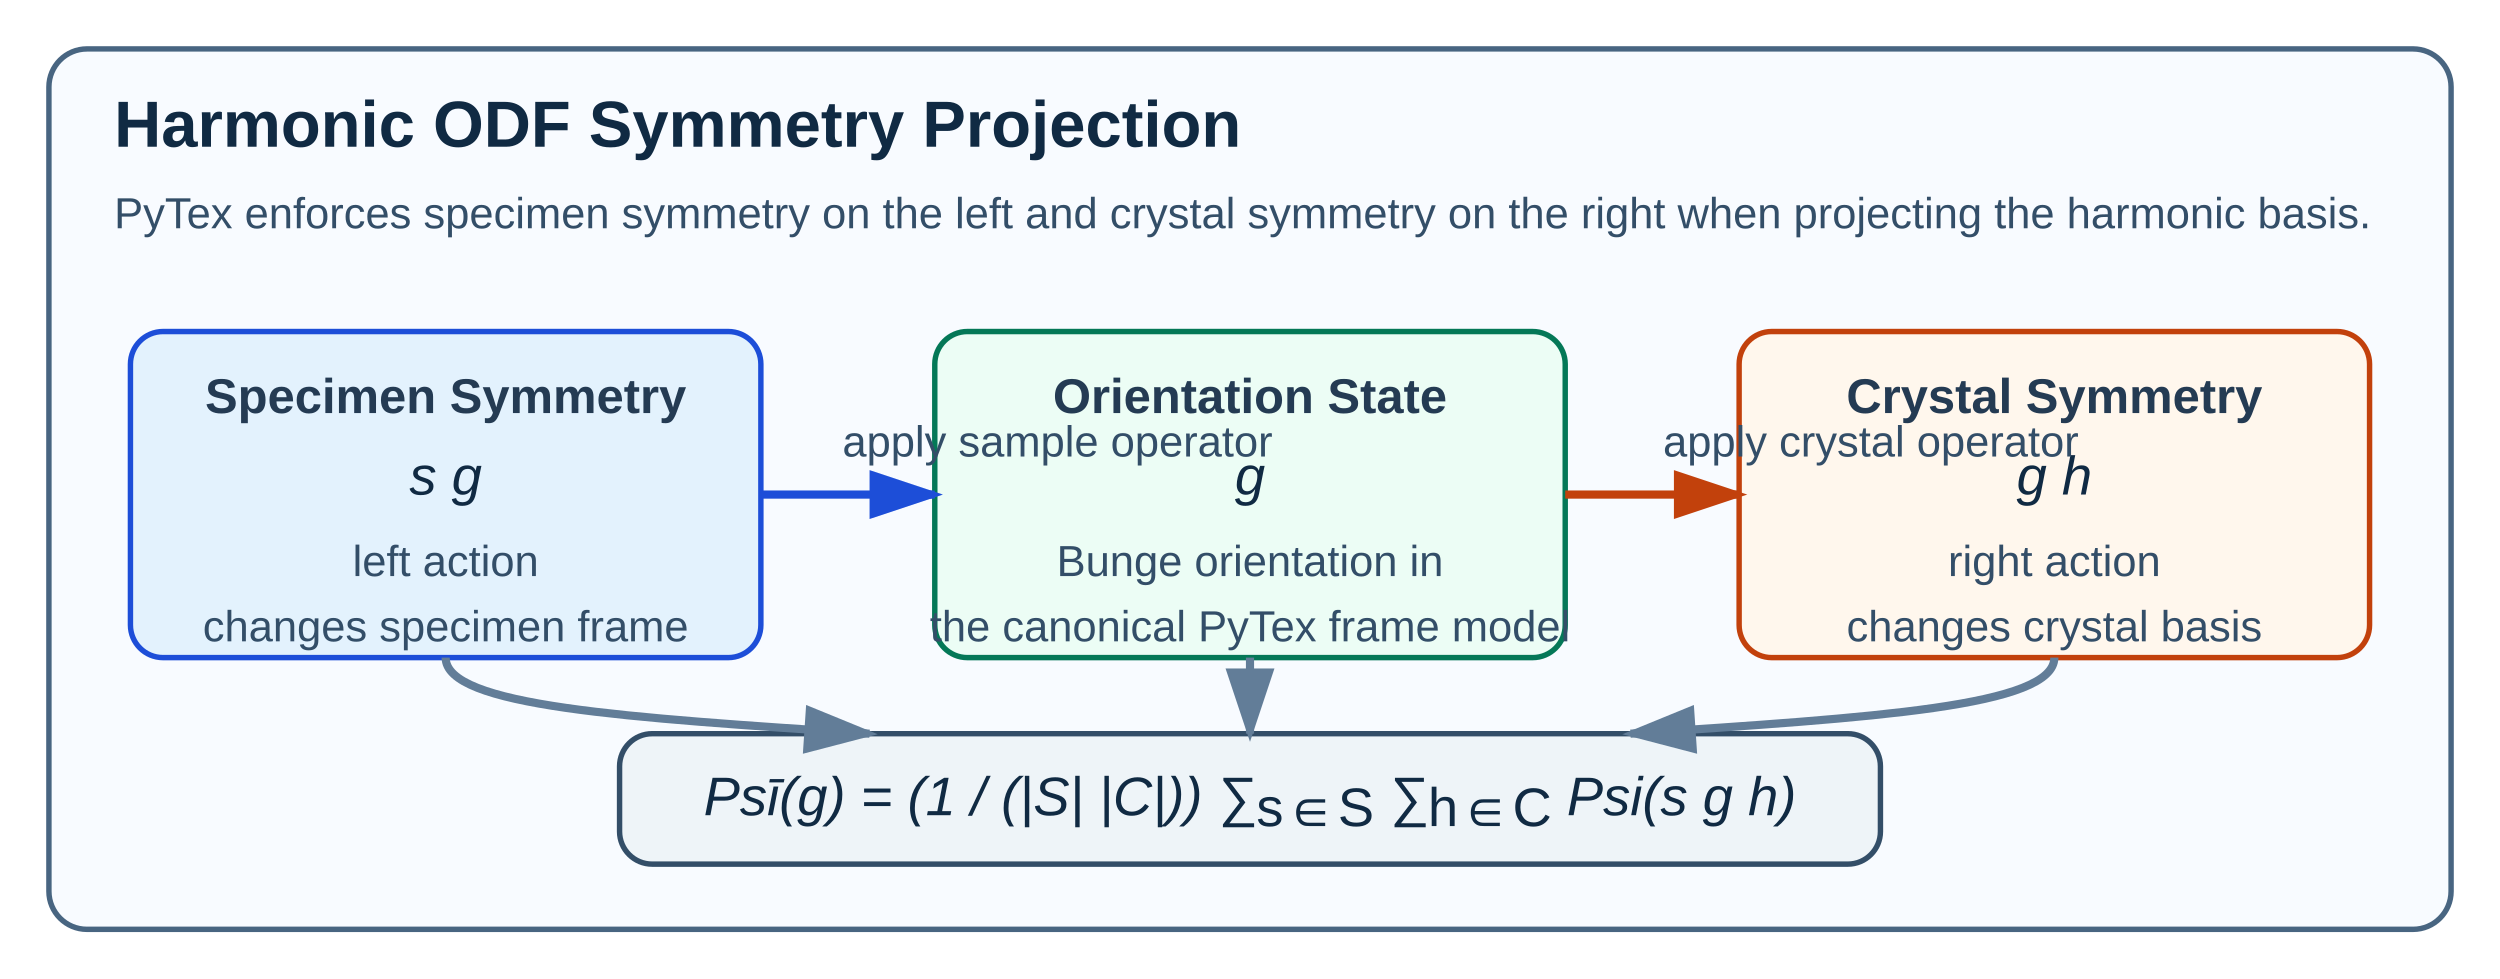
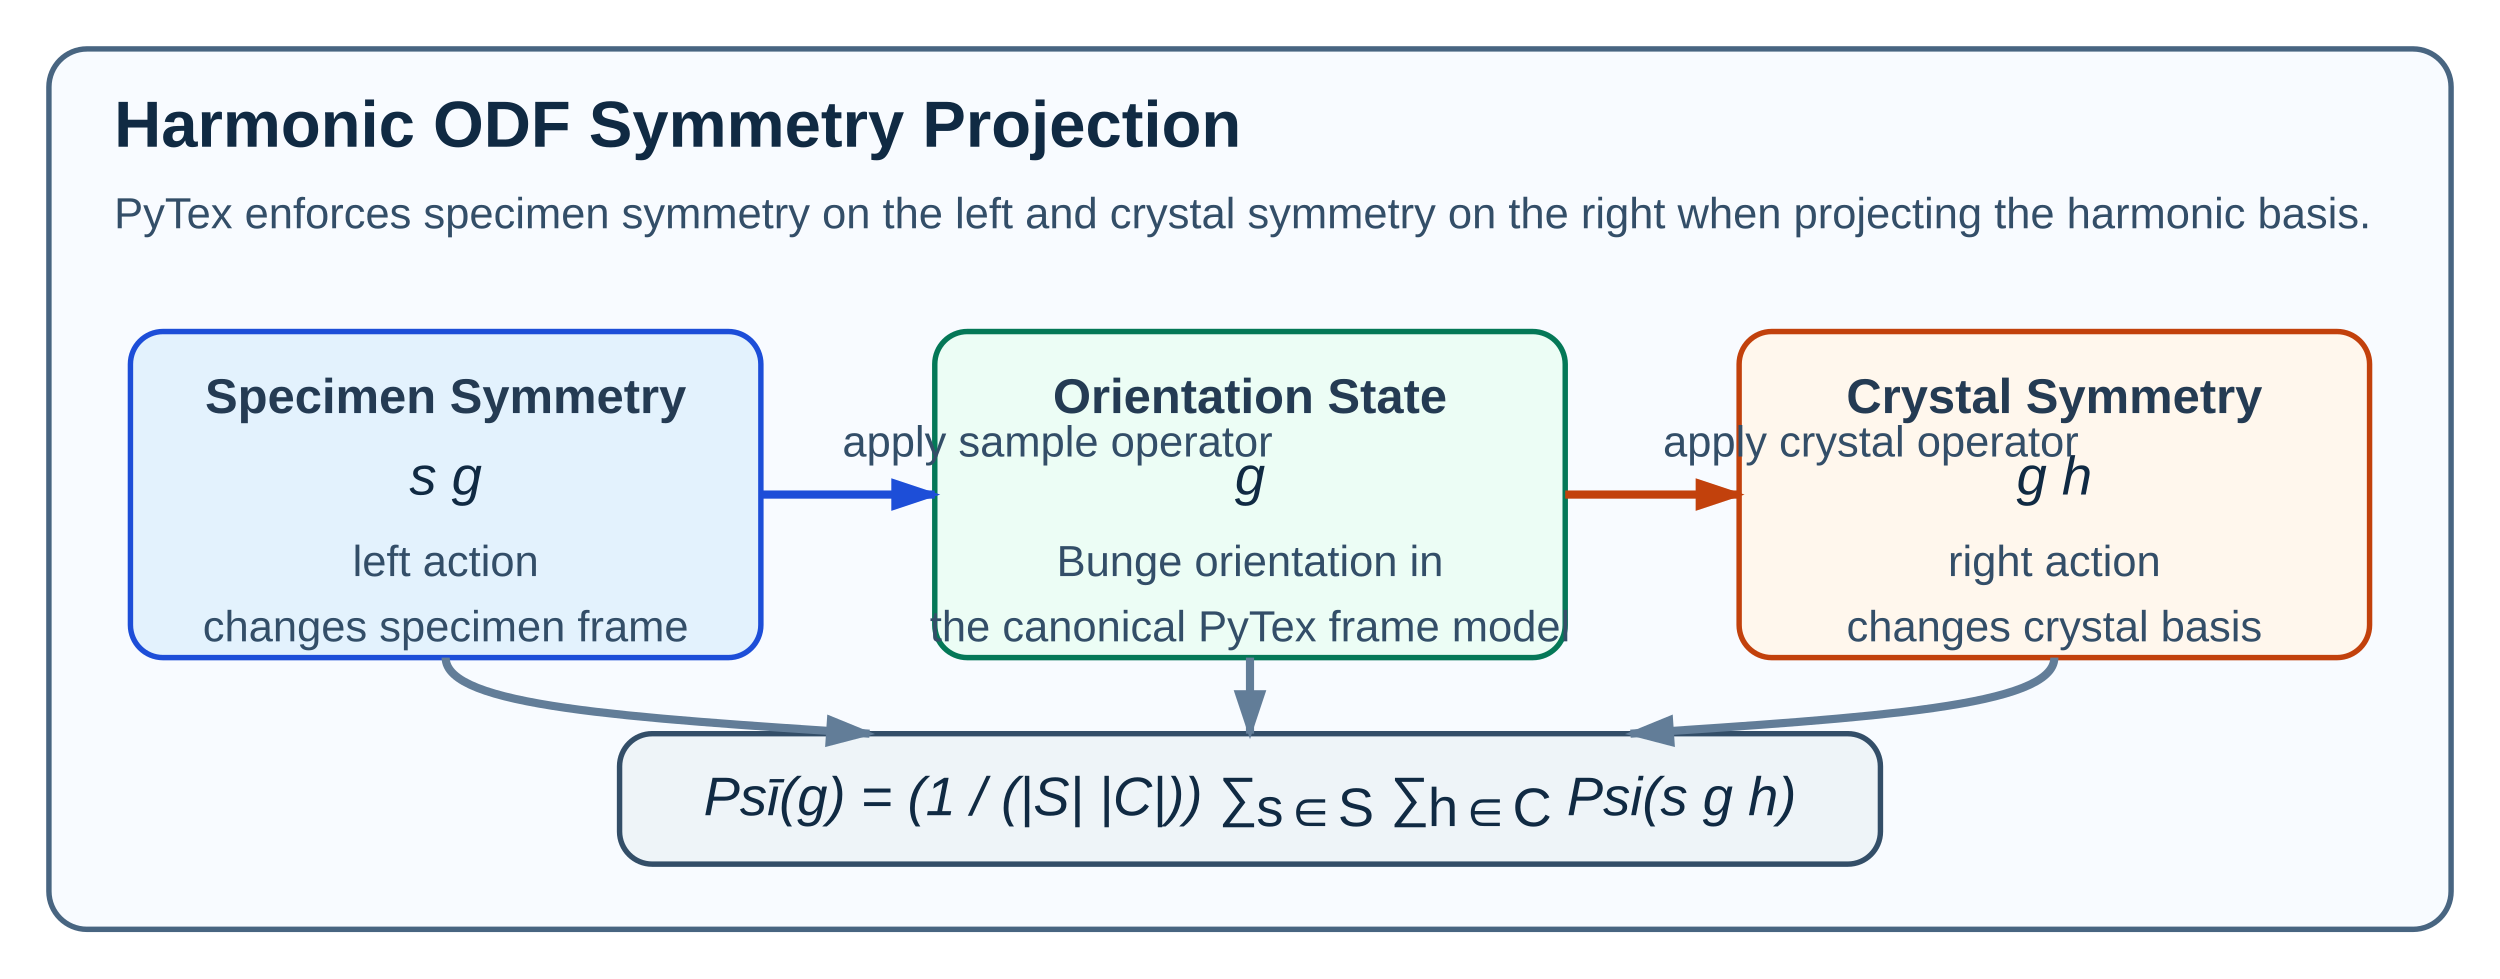
<svg xmlns="http://www.w3.org/2000/svg" width="920" height="360" viewBox="0 0 920 360">
  <defs>
    <style>
      .title { font: 700 24px Arial, sans-serif; fill: #102a43; }
      .label { font: 600 18px Arial, sans-serif; fill: #243b53; }
      .body { font: 16px Arial, sans-serif; fill: #334e68; }
      .math { font: italic 20px Arial, Helvetica, sans-serif; fill: #102a43; }
      .panel { fill: #f8fbff; stroke: #486581; stroke-width: 2; rx: 14; ry: 14; }
      .panel-accent { fill: #eef4f8; stroke: #334e68; stroke-width: 2; rx: 12; ry: 12; }
      .left { fill: #e3f2fd; stroke: #1d4ed8; stroke-width: 2; rx: 12; ry: 12; }
      .center { fill: #ecfdf5; stroke: #047857; stroke-width: 2; rx: 12; ry: 12; }
      .right { fill: #fff7ed; stroke: #c2410c; stroke-width: 2; rx: 12; ry: 12; }
      .arrow-blue { stroke: #1d4ed8; stroke-width: 3; fill: none; marker-end: url(#arrowBlue); }
      .arrow-orange { stroke: #c2410c; stroke-width: 3; fill: none; marker-end: url(#arrowOrange); }
      .arrow-gray { stroke: #627d98; stroke-width: 3; fill: none; marker-end: url(#arrowGray); }
    </style>
-     <marker id="arrowBlue" markerWidth="10" markerHeight="10" refX="8" refY="3" orient="auto">
-       <path d="M0,0 L9,3 L0,6 Z" fill="#1d4ed8" />
+     <marker markerUnits="userSpaceOnUse" id="arrowBlue" markerWidth="20.00" markerHeight="20.00" refX="16.00" refY="6.00" orient="auto">
+       <path d="M0.00,0.00 L18.00,6.00 L0.00,12.00 Z" fill="#1d4ed8" />
    </marker>
-     <marker id="arrowOrange" markerWidth="10" markerHeight="10" refX="8" refY="3" orient="auto">
-       <path d="M0,0 L9,3 L0,6 Z" fill="#c2410c" />
+     <marker markerUnits="userSpaceOnUse" id="arrowOrange" markerWidth="20.00" markerHeight="20.00" refX="16.00" refY="6.00" orient="auto">
+       <path d="M0.00,0.00 L18.00,6.00 L0.00,12.00 Z" fill="#c2410c" />
    </marker>
-     <marker id="arrowGray" markerWidth="10" markerHeight="10" refX="8" refY="3" orient="auto">
-       <path d="M0,0 L9,3 L0,6 Z" fill="#627d98" />
+     <marker markerUnits="userSpaceOnUse" id="arrowGray" markerWidth="20.00" markerHeight="20.00" refX="16.00" refY="6.00" orient="auto">
+       <path d="M0.00,0.00 L18.00,6.00 L0.00,12.00 Z" fill="#627d98" />
    </marker>
  </defs>
  <rect x="18" y="18" width="884" height="324" class="panel" />
  <text x="42" y="54" class="title">Harmonic ODF Symmetry Projection</text>
  <text x="42" y="84" class="body">PyTex enforces specimen symmetry on the left and crystal symmetry on the right when projecting the harmonic basis.</text>
  <rect x="48" y="122" width="232" height="120" class="left" />
  <text x="164" y="152" text-anchor="middle" class="label">Specimen Symmetry</text>
  <text x="164" y="182" text-anchor="middle" class="math">s g</text>
  <text x="164" y="212" text-anchor="middle" class="body">left action</text>
  <text x="164" y="236" text-anchor="middle" class="body">changes specimen frame</text>
  <rect x="344" y="122" width="232" height="120" class="center" />
  <text x="460" y="152" text-anchor="middle" class="label">Orientation State</text>
  <text x="460" y="182" text-anchor="middle" class="math">g</text>
  <text x="460" y="212" text-anchor="middle" class="body">Bunge orientation in</text>
  <text x="460" y="236" text-anchor="middle" class="body">the canonical PyTex frame model</text>
  <rect x="640" y="122" width="232" height="120" class="right" />
  <text x="756" y="152" text-anchor="middle" class="label">Crystal Symmetry</text>
  <text x="756" y="182" text-anchor="middle" class="math">g h</text>
  <text x="756" y="212" text-anchor="middle" class="body">right action</text>
  <text x="756" y="236" text-anchor="middle" class="body">changes crystal basis</text>
  <path d="M280 182 C310 182 316 182 344 182" class="arrow-blue" />
  <path d="M576 182 C606 182 612 182 640 182" class="arrow-orange" />
  <text x="310" y="168" class="body" fill="#1d4ed8">apply sample operator</text>
  <text x="612" y="168" class="body" fill="#c2410c">apply crystal operator</text>
  <rect x="228" y="270" width="464" height="48" class="panel-accent" />
  <text x="460" y="300" text-anchor="middle" class="math">Psī(g) = (1 / (|S| |C|)) ∑<tspan baseline-shift="sub" font-style="normal">s∈S</tspan> ∑<tspan baseline-shift="sub" font-style="normal">h∈C</tspan> Psi(s g h)</text>
  <path d="M164 242 C164 260 230 264 320 270" class="arrow-gray" />
  <path d="M460 242 C460 258 460 260 460 270" class="arrow-gray" />
  <path d="M756 242 C756 260 690 264 600 270" class="arrow-gray" />
</svg>
